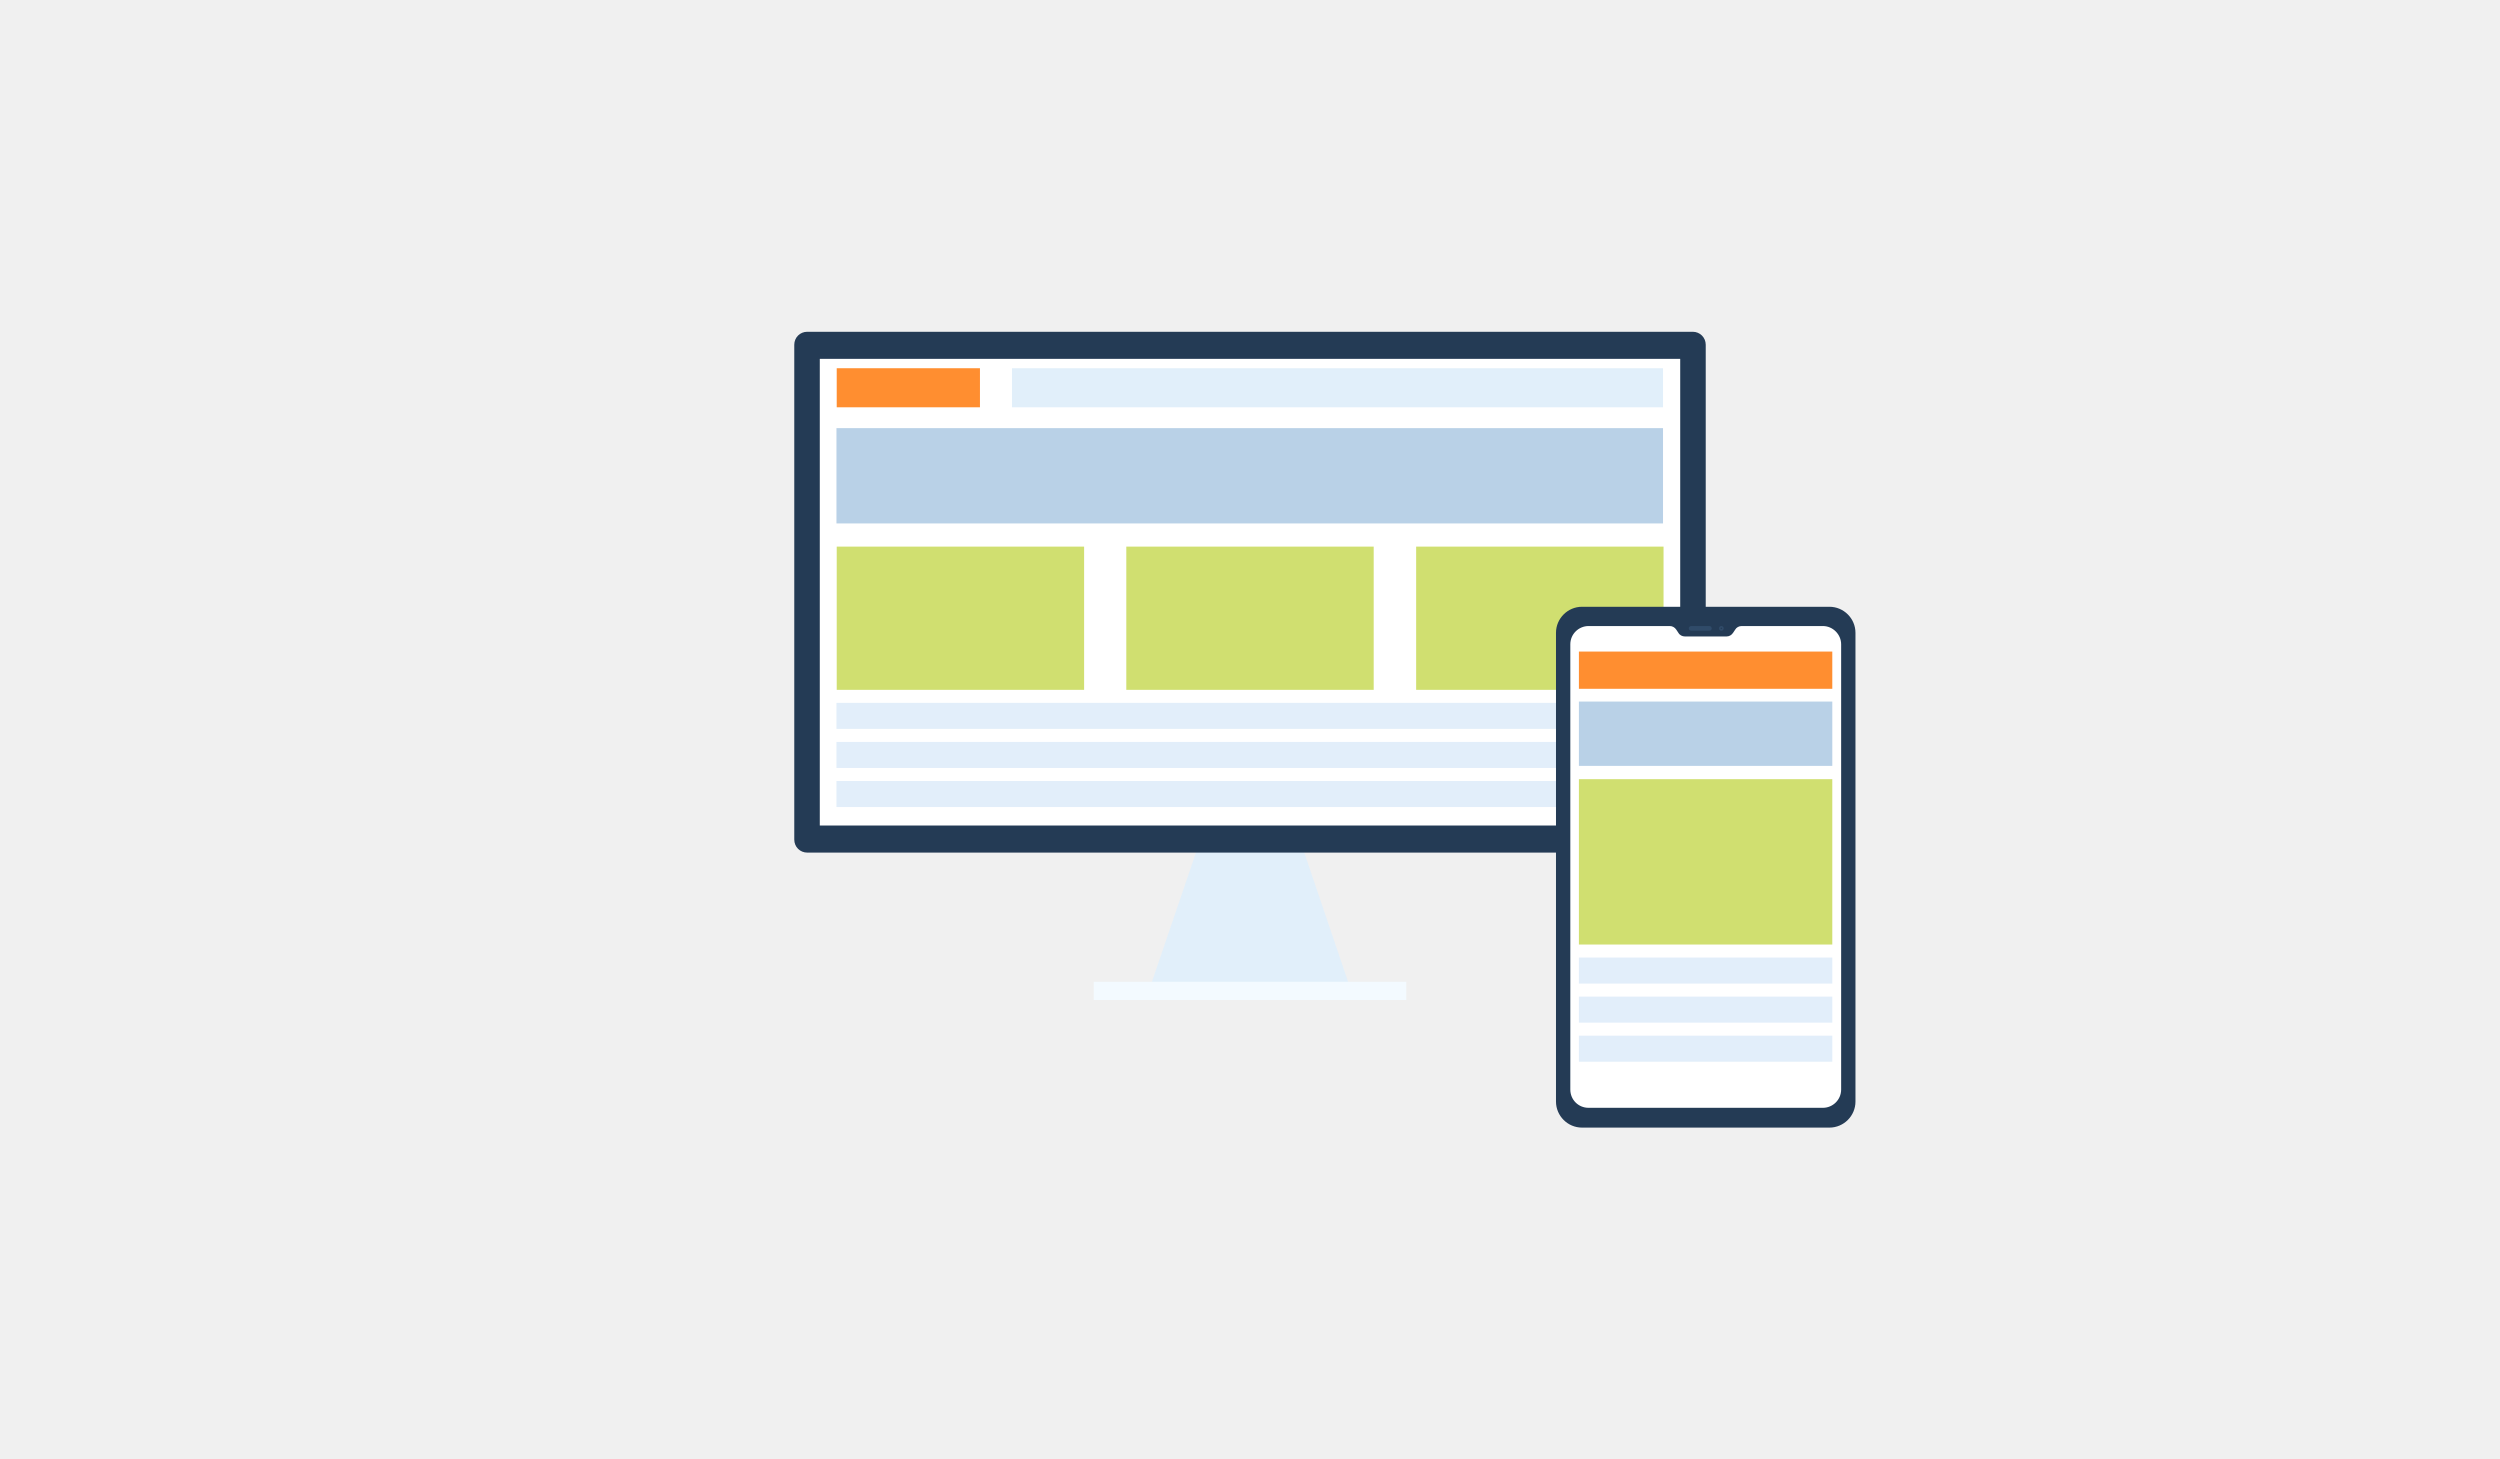
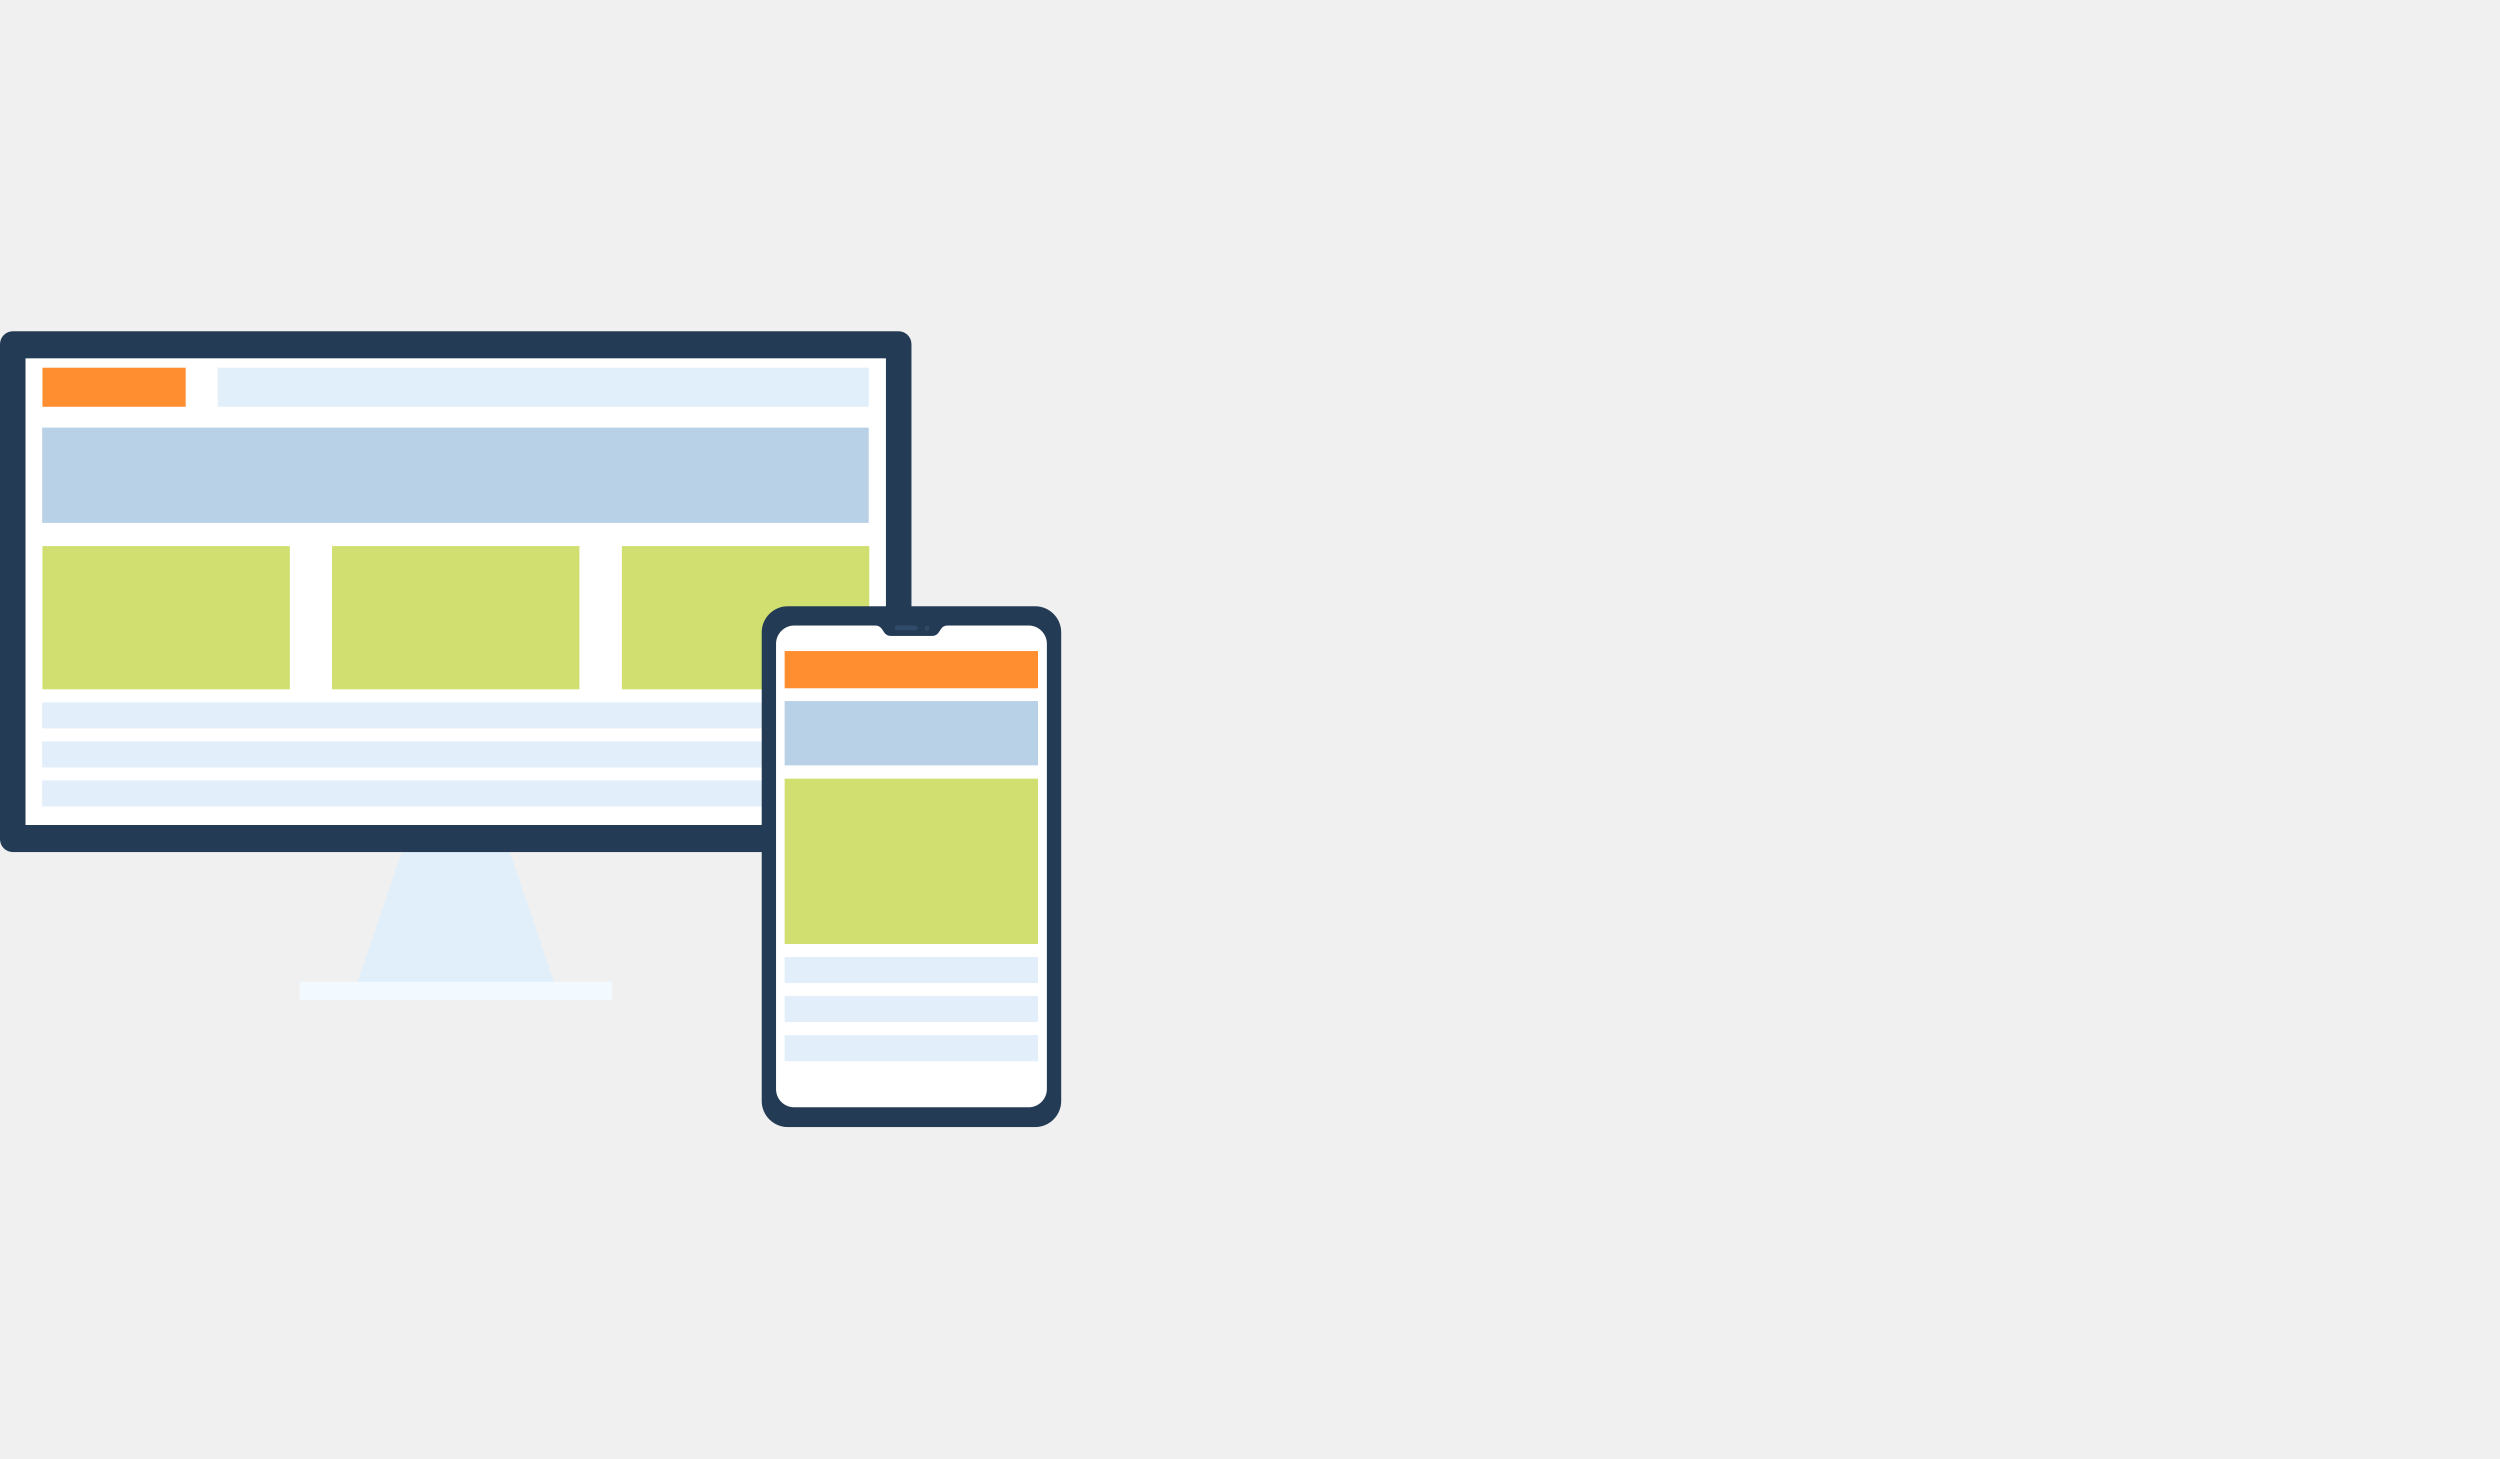
<svg xmlns="http://www.w3.org/2000/svg" version="1.1" id="Layer_1" x="0px" y="0px" viewBox="0 0 960 560" style="enable-background:new 0 0 960 560;" xml:space="preserve">
  <style type="text/css">
	.st0{fill:#E1EFFA;}
	.st1{fill:#243B55;}
	.st2{fill:#FFFFFF;}
	.st3{fill:#F3FAFF;}
	.st4{fill:#FF8E30;}
	.st5{fill:#B9D1E7;}
	.st6{fill:#D0DF70;}
	.st7{fill:#E2EEFA;}
	.st8{fill:#304B69;}
</style>
-   <polygon id="XMLID_9_" class="st0" points="500.3,325.8 480,326 459.8,325.8 442,378 480,378 518,378 " />
-   <g id="XMLID_7_">
-     <path id="XMLID_3_" class="st1" d="M650,327.4H310c-2.8,0-5-2.2-5-5v-190c0-2.8,2.2-5,5-5h340c2.8,0,5,2.2,5,5v190   C655,325.2,652.8,327.4,650,327.4z" />
-     <rect id="XMLID_4_" x="314.8" y="137.8" class="st2" width="330.4" height="179.2" />
-   </g>
-   <polygon id="XMLID_11_" class="st3" points="480,377 420,377 420,384 480,384 540,384 540,377 " />
-   <g id="XMLID_33_">
-     <rect id="XMLID_1_" x="321.2" y="141.5" class="st2" width="317.6" height="171.8" />
-     <rect id="XMLID_8_" x="321.3" y="141.4" class="st4" width="55" height="15" />
-     <rect id="XMLID_10_" x="388.6" y="141.4" class="st0" width="250" height="15" />
-     <rect id="XMLID_12_" x="321.2" y="164.4" class="st5" width="317.4" height="36.6" />
-     <rect id="XMLID_14_" x="321.3" y="209.9" class="st6" width="95" height="55" />
-     <rect id="XMLID_15_" x="432.5" y="209.9" class="st6" width="95" height="55" />
-     <rect id="XMLID_16_" x="543.8" y="209.9" class="st6" width="95" height="55" />
-     <rect id="XMLID_17_" x="321.2" y="269.9" class="st7" width="317.4" height="10" />
-     <rect id="XMLID_18_" x="321.2" y="284.9" class="st7" width="317.4" height="10" />
-     <rect id="XMLID_19_" x="321.2" y="299.9" class="st7" width="317.4" height="10" />
-   </g>
-   <g id="XMLID_5_">
-     <g id="XMLID_26_">
-       <path id="XMLID_32_" class="st1" d="M702.5,433h-95c-5.5,0-10-4.5-10-10V243c0-5.5,4.5-10,10-10h95c5.5,0,10,4.5,10,10v180    C712.5,428.5,708,433,702.5,433z" />
-       <path id="XMLID_31_" class="st2" d="M700,240.4h-31.2c-1,0-2,0.5-2.5,1.4l-0.8,1.2c-0.6,0.9-1.5,1.4-2.5,1.4h-7.5h-1H647    c-1,0-2-0.5-2.5-1.4l-0.8-1.2c-0.6-0.9-1.5-1.4-2.5-1.4H610c-3.8,0-7,3.1-7,7v171c0,3.9,3.1,7,7,7h90c3.8,0,7-3.1,7-7v-171    C707,243.6,703.8,240.4,700,240.4z" />
-       <g id="XMLID_27_">
-         <path id="XMLID_30_" class="st8" d="M656.4,242.2h-7c-0.5,0-0.9-0.4-0.9-0.9l0,0c0-0.5,0.4-0.9,0.9-0.9h7c0.5,0,0.9,0.4,0.9,0.9     l0,0C657.3,241.8,656.9,242.2,656.4,242.2z" />
-         <circle id="XMLID_29_" class="st8" cx="661" cy="241.3" r="0.9" />
-         <circle id="XMLID_28_" class="st1" cx="661" cy="241.3" r="0.3" />
+   <g id="XMLID_1_">
+     <polygon id="XMLID_9_" class="st0" points="195.3,325.8 175,326 154.8,325.8 137,378 175,378 213,378  " />
+     <g id="XMLID_7_">
+       <path id="XMLID_3_" class="st1" d="M345,327.2H5c-2.8,0-5-2.2-5-5v-190c0-2.8,2.2-5,5-5h340c2.8,0,5,2.2,5,5v190    C350,325,347.8,327.2,345,327.2z" />
+       <rect id="XMLID_4_" x="9.8" y="137.6" class="st2" width="330.4" height="179.2" />
+     </g>
+     <polygon id="XMLID_11_" class="st3" points="175,377 115,377 115,384 175,384 235,384 235,377  " />
+     <g id="XMLID_33_">
+       <rect id="XMLID_2_" x="16.2" y="141.3" class="st2" width="317.6" height="171.8" />
+       <rect id="XMLID_8_" x="16.3" y="141.2" class="st4" width="55" height="15" />
+       <rect id="XMLID_10_" x="83.6" y="141.2" class="st0" width="250" height="15" />
+       <rect id="XMLID_12_" x="16.2" y="164.2" class="st5" width="317.4" height="36.6" />
+       <rect id="XMLID_14_" x="16.3" y="209.7" class="st6" width="95" height="55" />
+       <rect id="XMLID_15_" x="127.5" y="209.7" class="st6" width="95" height="55" />
+       <rect id="XMLID_16_" x="238.8" y="209.7" class="st6" width="95" height="55" />
+       <rect id="XMLID_17_" x="16.2" y="269.7" class="st7" width="317.4" height="10" />
+       <rect id="XMLID_18_" x="16.2" y="284.7" class="st7" width="317.4" height="10" />
+       <rect id="XMLID_19_" x="16.2" y="299.7" class="st7" width="317.4" height="10" />
+     </g>
+     <g id="XMLID_5_">
+       <g id="XMLID_26_">
+         <path id="XMLID_32_" class="st1" d="M397.5,432.8h-95c-5.5,0-10-4.5-10-10v-180c0-5.5,4.5-10,10-10h95c5.5,0,10,4.5,10,10v180     C407.5,428.3,403,432.8,397.5,432.8z" />
+         <path id="XMLID_31_" class="st2" d="M395,240.2h-31.2c-1,0-2,0.5-2.5,1.4l-0.8,1.2c-0.6,0.9-1.5,1.4-2.5,1.4h-7.5h-1H342     c-1,0-2-0.5-2.5-1.4l-0.8-1.2c-0.6-0.9-1.5-1.4-2.5-1.4H305c-3.9,0-7,3.2-7,7v171c0,3.9,3.1,7,7,7h90c3.9,0,7-3.2,7-7v-171     C402,243.4,398.9,240.2,395,240.2z" />
+         <g id="XMLID_27_">
+           <path id="XMLID_30_" class="st8" d="M351.4,242h-7c-0.5,0-0.9-0.4-0.9-0.9l0,0c0-0.5,0.4-0.9,0.9-0.9h7c0.5,0,0.9,0.4,0.9,0.9      l0,0C352.3,241.6,351.9,242,351.4,242z" />
+           <circle id="XMLID_29_" class="st8" cx="356" cy="241.3" r="0.9" />
+           <circle id="XMLID_28_" class="st1" cx="356" cy="241.3" r="0.3" />
+         </g>
      </g>
+       <path id="XMLID_25_" class="st2" d="M392.1,243.7h-29.2c-1,0-1.8,0.5-2.4,1.3l-0.7,1.2c-0.5,0.8-1.4,1.3-2.4,1.3h-7h-0.9h-7    c-1,0-1.8-0.5-2.4-1.3l-0.7-1.2c-0.5-0.8-1.4-1.3-2.4-1.3h-29.2c-3.6,0-6.6,3-6.6,6.7V415c0,3.7,2.9,6.7,6.6,6.7h84.2    c3.6,0,6.6-3,6.6-6.7V250.4C398.7,246.7,395.7,243.7,392.1,243.7z" />
+       <rect id="XMLID_24_" x="301.3" y="250" class="st4" width="97.3" height="14.3" />
+       <rect id="XMLID_23_" x="301.3" y="269.2" class="st5" width="97.3" height="24.7" />
+       <rect id="XMLID_22_" x="301.3" y="299" class="st6" width="97.3" height="63.5" />
+       <rect id="XMLID_21_" x="301.3" y="367.5" class="st7" width="97.3" height="10" />
+       <rect id="XMLID_20_" x="301.3" y="382.5" class="st7" width="97.3" height="10" />
+       <rect id="XMLID_6_" x="301.3" y="397.5" class="st7" width="97.3" height="10" />
    </g>
-     <path id="XMLID_25_" class="st2" d="M697.1,243.9h-29.2c-1,0-1.8,0.5-2.4,1.3l-0.7,1.2c-0.5,0.8-1.4,1.3-2.4,1.3h-7h-0.9h-7   c-1,0-1.8-0.5-2.4-1.3l-0.7-1.2c-0.5-0.8-1.4-1.3-2.4-1.3h-29.2c-3.6,0-6.6,3-6.6,6.7v164.5c0,3.7,2.9,6.7,6.6,6.7h84.2   c3.6,0,6.6-3,6.6-6.7V250.6C703.7,246.9,700.7,243.9,697.1,243.9z" />
-     <rect id="XMLID_24_" x="606.3" y="250.2" class="st4" width="97.3" height="14.3" />
-     <rect id="XMLID_23_" x="606.3" y="269.4" class="st5" width="97.3" height="24.7" />
-     <rect id="XMLID_22_" x="606.3" y="299.2" class="st6" width="97.3" height="63.5" />
-     <rect id="XMLID_21_" x="606.3" y="367.7" class="st7" width="97.3" height="10" />
-     <rect id="XMLID_20_" x="606.3" y="382.7" class="st7" width="97.3" height="10" />
-     <rect id="XMLID_6_" x="606.3" y="397.7" class="st7" width="97.3" height="10" />
  </g>
</svg>
